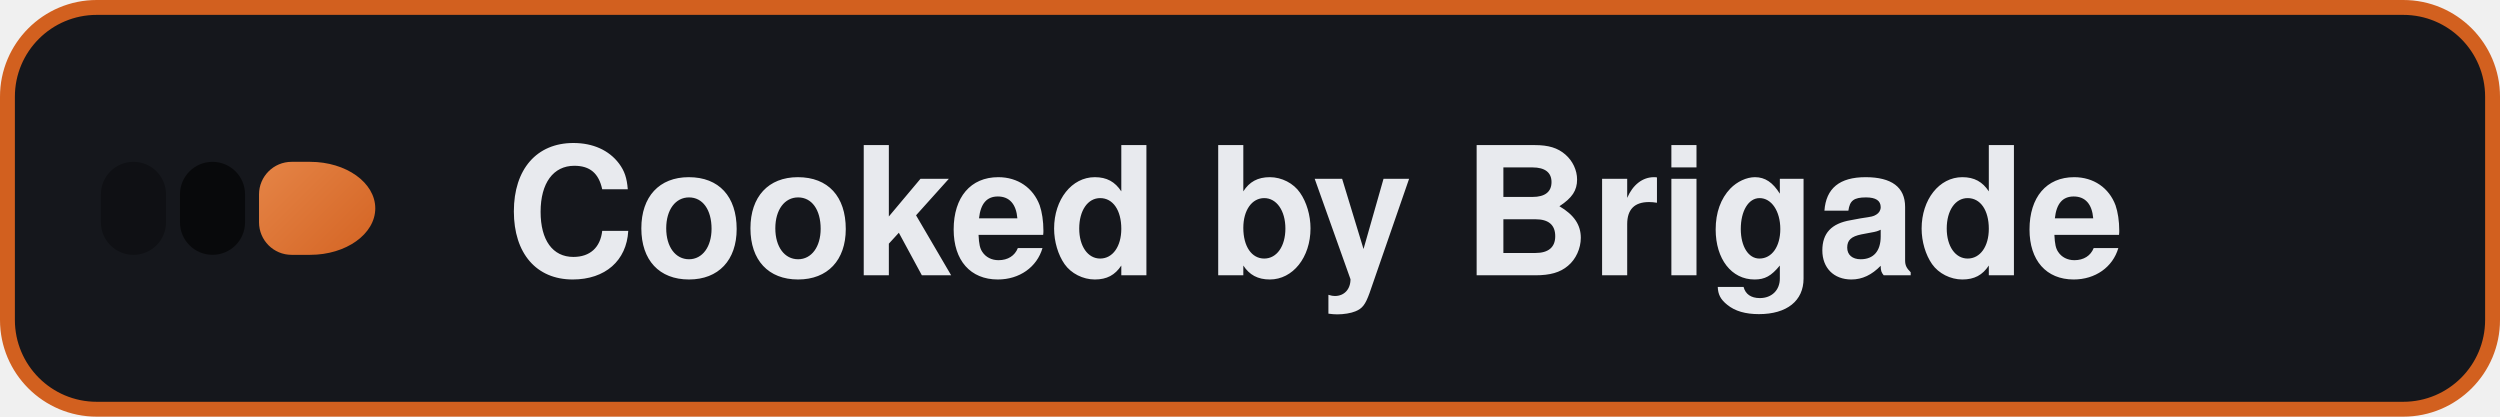
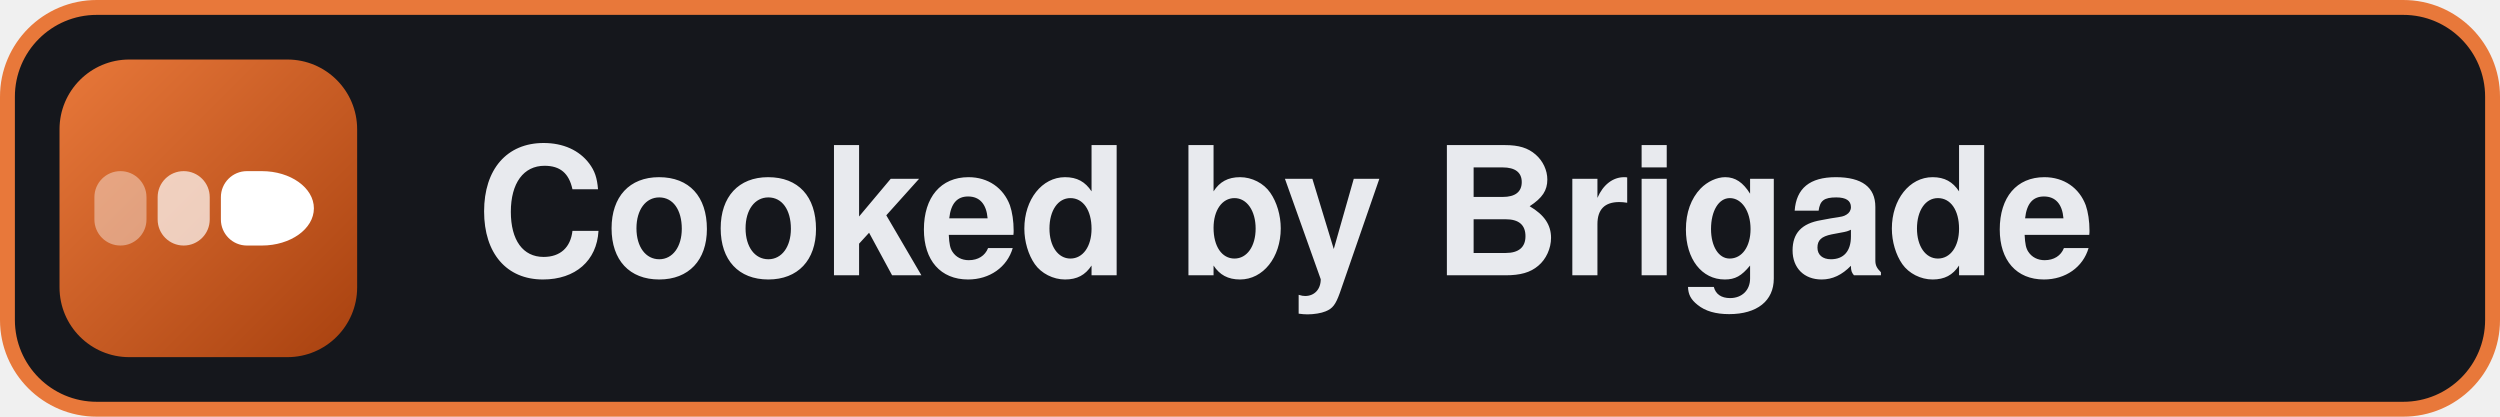
<svg xmlns="http://www.w3.org/2000/svg" width="168" height="28" viewBox="0 0 168 28" role="img" aria-label="Cooked by Brigade">
  <defs>
-     <linearGradient id="c" x1="8" y1="8" x2="56" y2="56" gradientUnits="userSpaceOnUse">
-       <stop offset="0" stop-color="#f6a66b" />
-       <stop offset="1" stop-color="#d2601f" />
+     <linearGradient id="p" x1="0" y1="0" x2="1" y2="1">
+       <stop offset="0" stop-color="#e8783a" />
+       <stop offset="1" stop-color="#a8410f" />
    </linearGradient>
  </defs>
-   <rect x=".5" y=".5" width="167" height="27" rx="6" fill="#15171c" stroke="#d2601f" />
-   <g transform="translate(6 4) scale(.3125)">
-     <g transform="translate(-3.5 0)">
-       <rect x="6" y="22" width="14" height="20" rx="7" fill="x" opacity=".3" />
-       <rect x="23" y="22" width="14" height="20" rx="7" fill="x" opacity=".6" />
-       <path d="M47 22h4a14 10 0 0 1 0 20h-4a7 7 0 0 1-7-7v-6a7 7 0 0 1 7-7z" fill="url(#c)" />
+   <rect x=".5" y=".5" width="167" height="27" rx="6" fill="#15171c" stroke="#e8783a" />
+   <g transform="translate(4 4) scale(.3125)">
+     <rect width="64" height="64" rx="15" fill="url(#p)" />
+     <g transform="translate(5.5 6.4) scale(.8)">
+       <g transform="translate(-3.5 0)">
+         <rect x="6" y="22" width="14" height="20" rx="7" fill="#fff" opacity=".4" />
+         <rect x="23" y="22" width="14" height="20" rx="7" fill="#fff" opacity=".7" />
+         <path d="M47 22h4a14 10 0 0 1 0 20h-4a7 7 0 0 1-7-7v-6a7 7 0 0 1 7-7z" fill="#fff" />
+       </g>
    </g>
  </g>
-   <text x="34" y="18.5" font-family="-apple-system,BlinkMacSystemFont,'Segoe UI',Helvetica,Arial,sans-serif" font-size="12" font-weight="600" fill="#e8eaee">Cooked by Brigade</text>
+   <text x="32" y="18.5" font-family="-apple-system,BlinkMacSystemFont,'Segoe UI',Helvetica,Arial,sans-serif" font-size="12" font-weight="600" fill="#e8eaee">Cooked by Brigade</text>
</svg>
